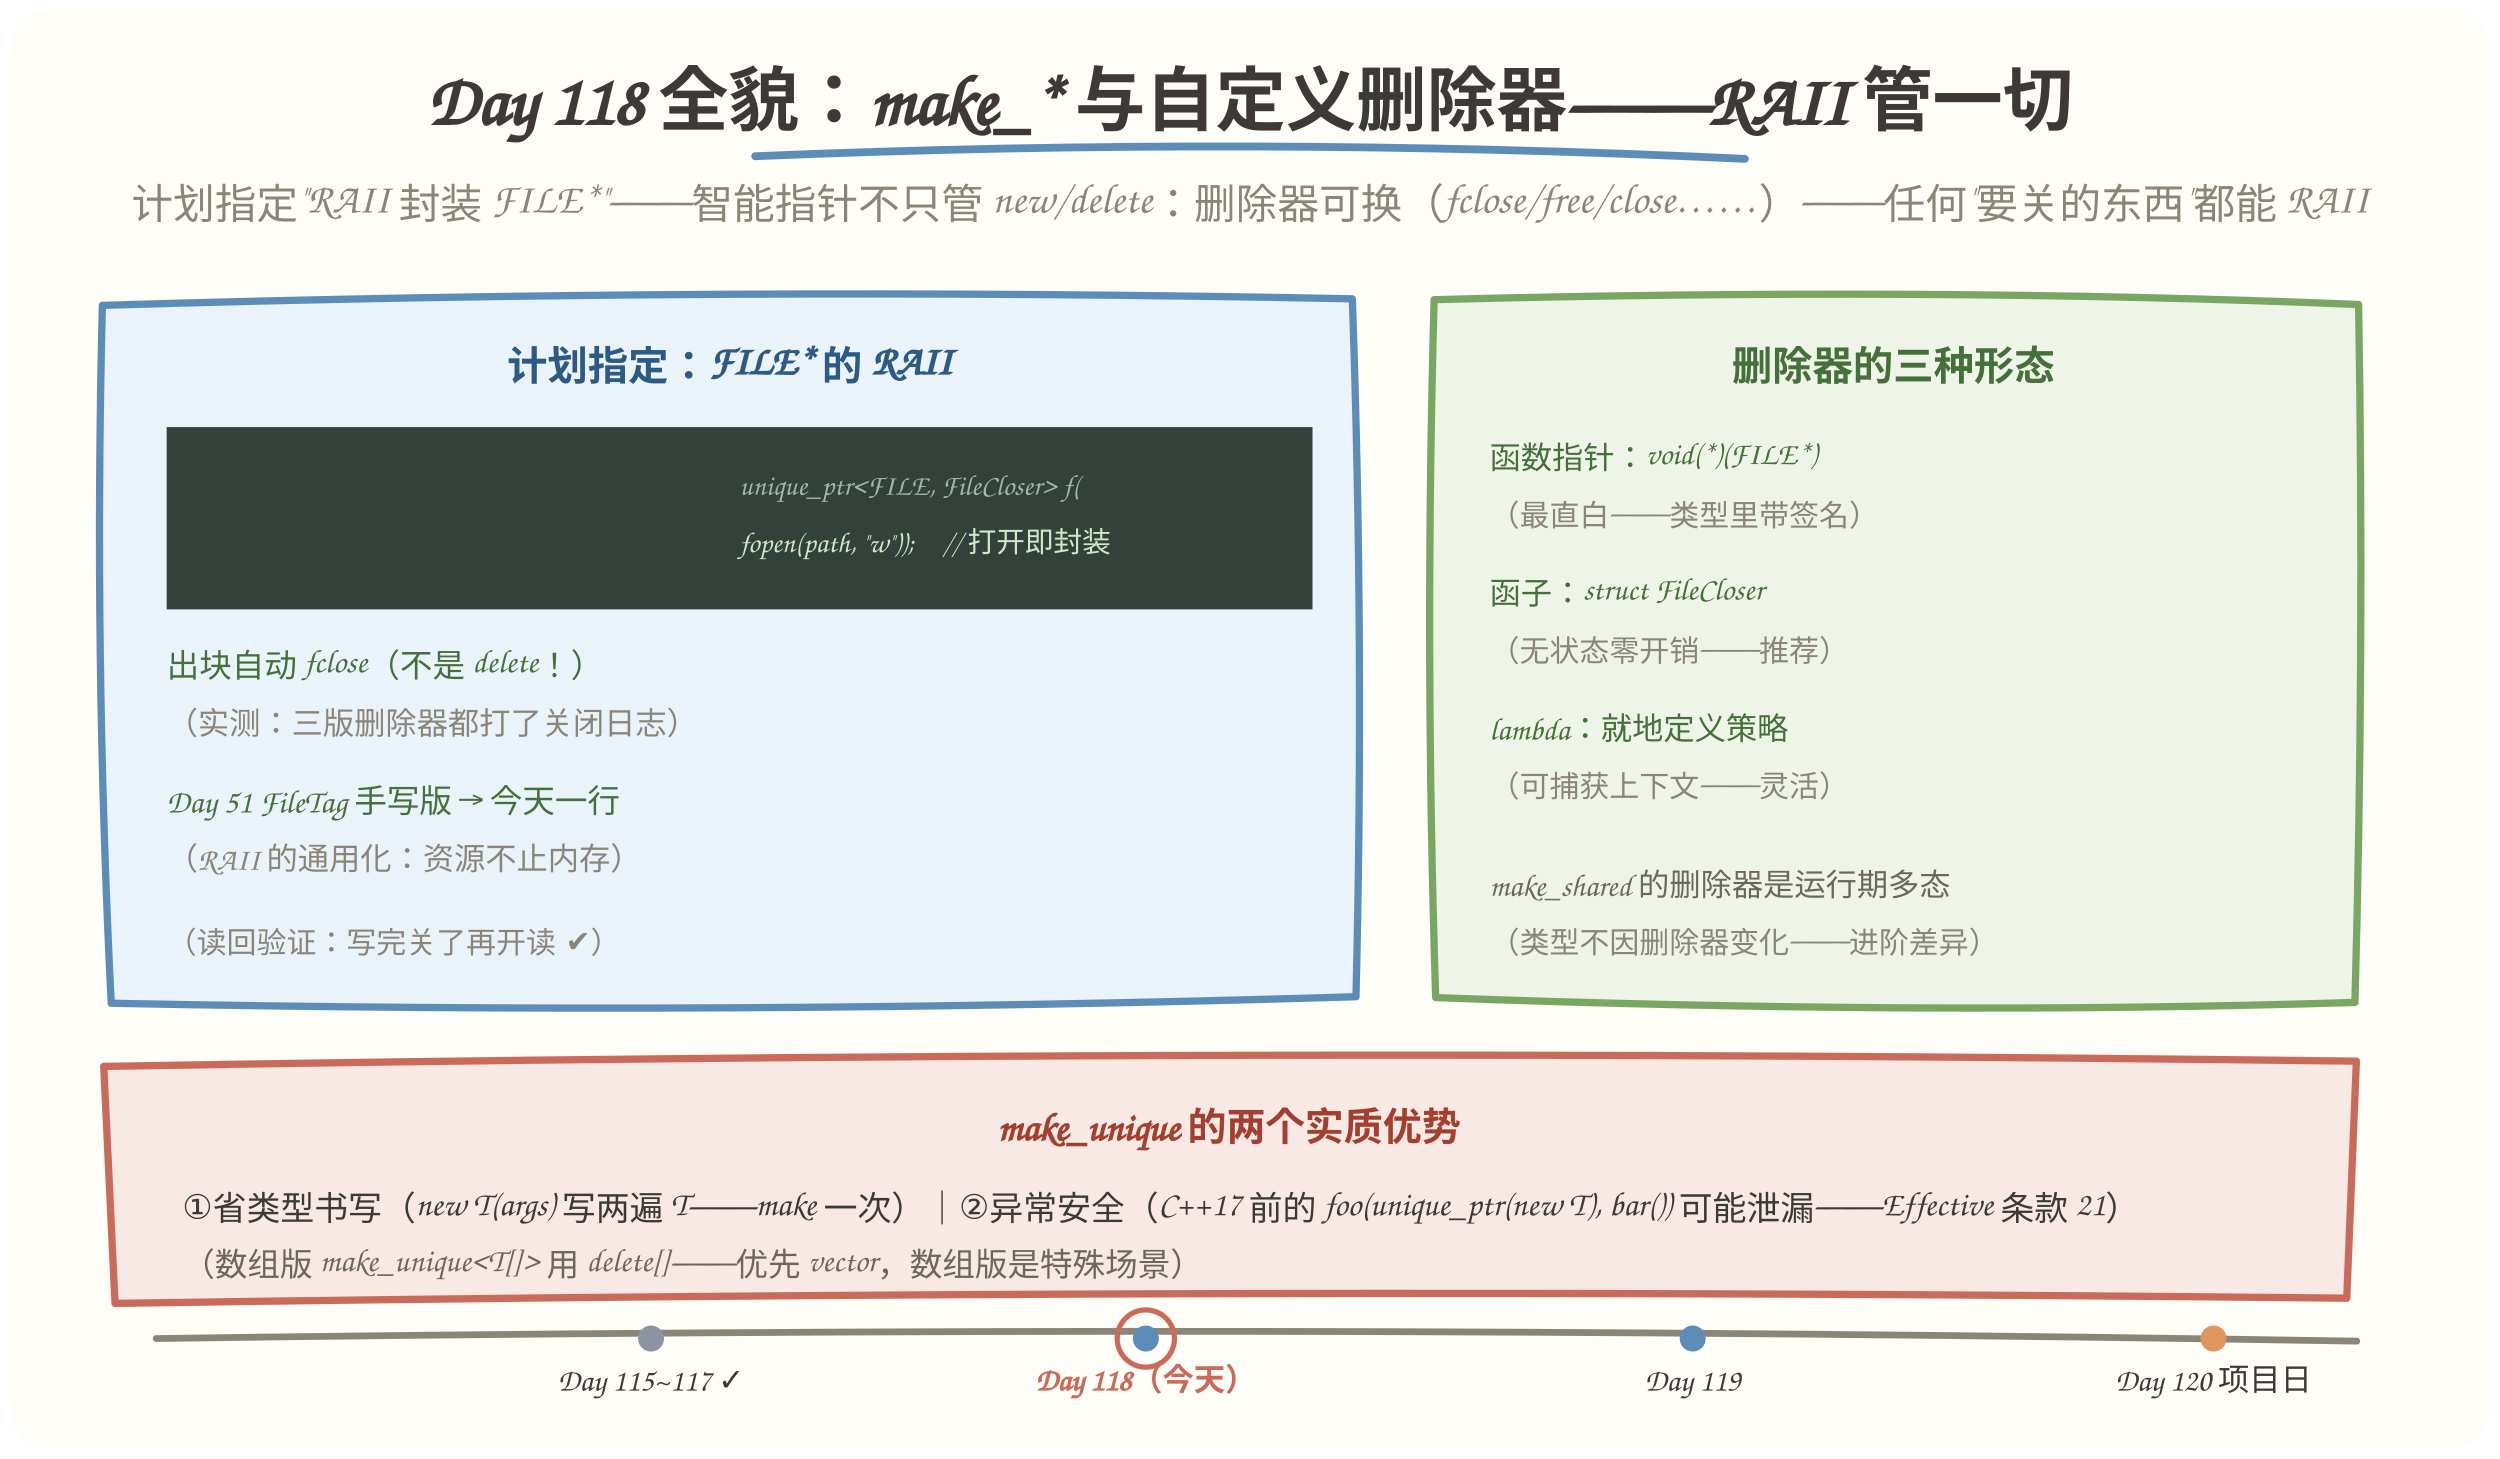
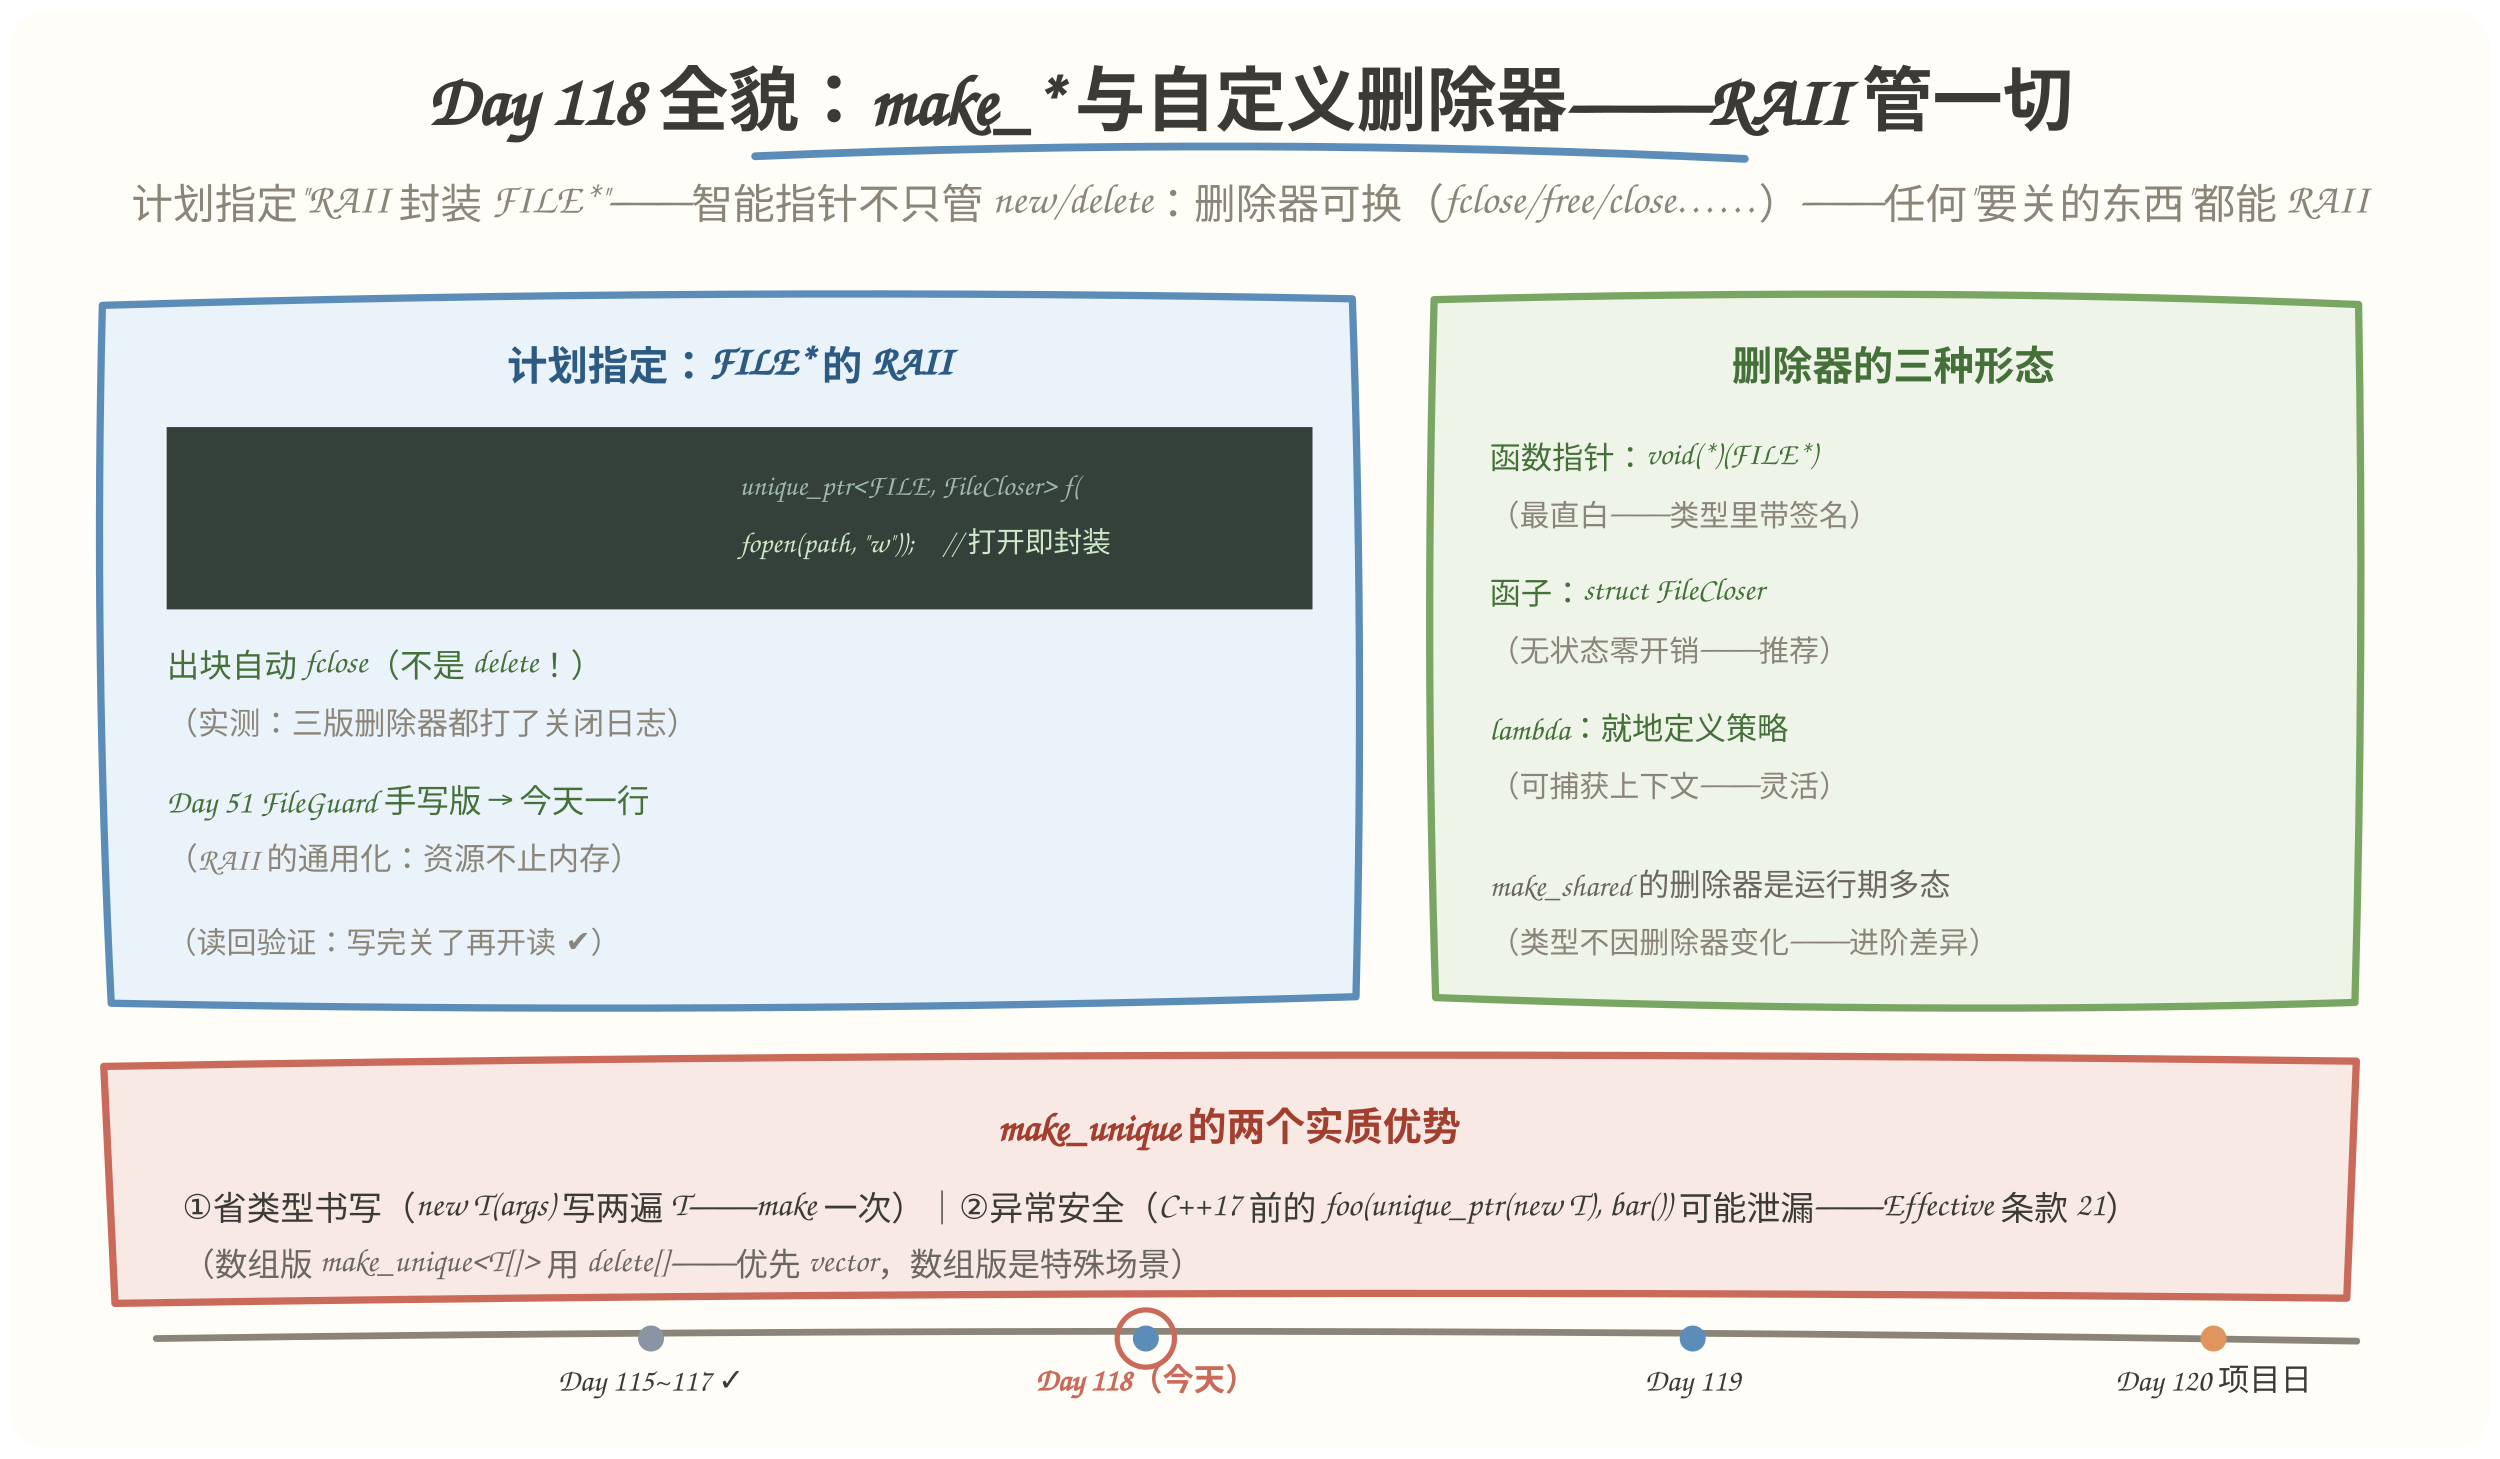
<svg xmlns="http://www.w3.org/2000/svg" viewBox="0 0 960 560" font-family="'Kaiti SC','KaiTi','Comic Sans MS',cursive">
  <rect x="4" y="4" width="952" height="552" rx="14" fill="#fffdf7" />
  <g stroke-linecap="round" stroke-linejoin="round">
    <text x="480" y="48" text-anchor="middle" font-size="27" font-weight="bold" fill="#3b3a36">Day 118 全貌：make_* 与自定义删除器——RAII 管一切</text>
    <path d="M 290,60 Q 480,52 670,61" fill="none" stroke="#5b8db8" stroke-width="3" />
    <text x="480" y="84" text-anchor="middle" font-size="16" fill="#8a8578">计划指定"RAII 封装 FILE*"——智能指针不只管 new/delete：删除器可换（fclose/free/close……）——任何"要关的东西"都能 RAII</text>
    <path d="M 40,116 Q 280,110 520,116 Q 524,250 520,384 Q 280,390 42,384 Q 36,250 40,116 Z" fill="#eaf2fa" stroke="#5b8db8" stroke-width="2.8" transform="rotate(-0.3 280 250)" />
    <text x="280" y="146" text-anchor="middle" font-size="15.5" font-weight="bold" fill="#2c5a82">计划指定：FILE* 的 RAII</text>
    <rect x="64" y="164" width="440" height="70" fill="#33413a" />
    <text x="284" y="190" font-size="11" fill="#9fb8a8">unique_ptr&lt;FILE, FileCloser&gt; f(</text>
    <text x="284" y="212" font-size="11" fill="#cfe8c8">　　fopen(path, "w"));　// 打开即封装</text>
    <text x="64" y="260" font-size="12.5" fill="#45703a">出块自动 fclose（不是 delete！）</text>
    <text x="64" y="282" font-size="12" fill="#8a8578">（实测：三版删除器都打了关闭日志）</text>
-     <text x="64" y="312" font-size="12.5" fill="#45703a">Day 51 FileTag 手写版 → 今天一行</text>
+     <text x="64" y="312" font-size="12.5" fill="#45703a">Day 51 FileGuard 手写版 → 今天一行</text>
    <text x="64" y="334" font-size="12" fill="#8a8578">（RAII 的通用化：资源不止内存）</text>
    <text x="64" y="366" font-size="11.5" fill="#8a8578">（读回验证：写完关了再开读 ✔）</text>
    <path d="M 550,116 Q 740,110 905,116 Q 908,250 905,384 Q 740,390 552,384 Q 547,250 550,116 Z" fill="#eef5e8" stroke="#7aa663" stroke-width="2.8" transform="rotate(0.3 727 250)" />
    <text x="727" y="146" text-anchor="middle" font-size="15.5" font-weight="bold" fill="#45703a">删除器的三种形态</text>
    <text x="572" y="180" font-size="12" fill="#45703a">函数指针：void(*)(FILE*)</text>
    <text x="572" y="202" font-size="11.5" fill="#8a8578">（最直白——类型里带签名）</text>
    <text x="572" y="232" font-size="12" fill="#45703a">函子：struct FileCloser</text>
    <text x="572" y="254" font-size="11.5" fill="#8a8578">（无状态零开销——推荐）</text>
    <text x="572" y="284" font-size="12" fill="#45703a">lambda：就地定义策略</text>
    <text x="572" y="306" font-size="11.5" fill="#8a8578">（可捕获上下文——灵活）</text>
    <text x="572" y="344" font-size="12" fill="#6b675e">make_shared 的删除器是运行期多态</text>
    <text x="572" y="366" font-size="11.5" fill="#8a8578">（类型不因删除器变化——进阶差异）</text>
    <path d="M 40,408 Q 470,402 905,409 L 901,500 Q 470,494 44,499 Z" fill="#f9e9e5" stroke="#c96a5a" stroke-width="2.8" transform="rotate(-0.2 472 454)" />
    <text x="472" y="438" text-anchor="middle" font-size="15" font-weight="bold" fill="#a33f2e">make_unique 的两个实质优势</text>
    <text x="70" y="468" font-size="13" fill="#3b3a36">①省类型书写（new T(args) 写两遍 T——make 一次）｜②异常安全（C++17 前的 foo(unique_ptr(new T), bar()) 可能泄漏——Effective 条款 21）</text>
    <text x="70" y="490" font-size="12.5" fill="#6b675e">（数组版 make_unique&lt;T[]&gt; 用 delete[]——优先 vector，数组版是特殊场景）</text>
    <path d="M 60,514 Q 480,508 905 515" fill="none" stroke="#8a8578" stroke-width="2.6" />
    <circle cx="250" cy="514" r="5" fill="#8a94a3" />
    <text x="250" y="534" text-anchor="middle" font-size="12" fill="#3b3a36">Day 115~117 ✓</text>
    <circle cx="440" cy="514" r="11" fill="none" stroke="#c96a5a" stroke-width="2" />
    <circle cx="440" cy="514" r="5" fill="#5b8db8" />
    <text x="440" y="534" text-anchor="middle" font-size="12" font-weight="bold" fill="#c96a5a">Day 118（今天）</text>
    <circle cx="650" cy="514" r="5" fill="#5b8db8" />
    <text x="650" y="534" text-anchor="middle" font-size="12" fill="#3b3a36">Day 119</text>
    <circle cx="850" cy="514" r="5" fill="#e0955f" />
    <text x="850" y="534" text-anchor="middle" font-size="12" fill="#3b3a36">Day 120 项目日</text>
  </g>
</svg>
